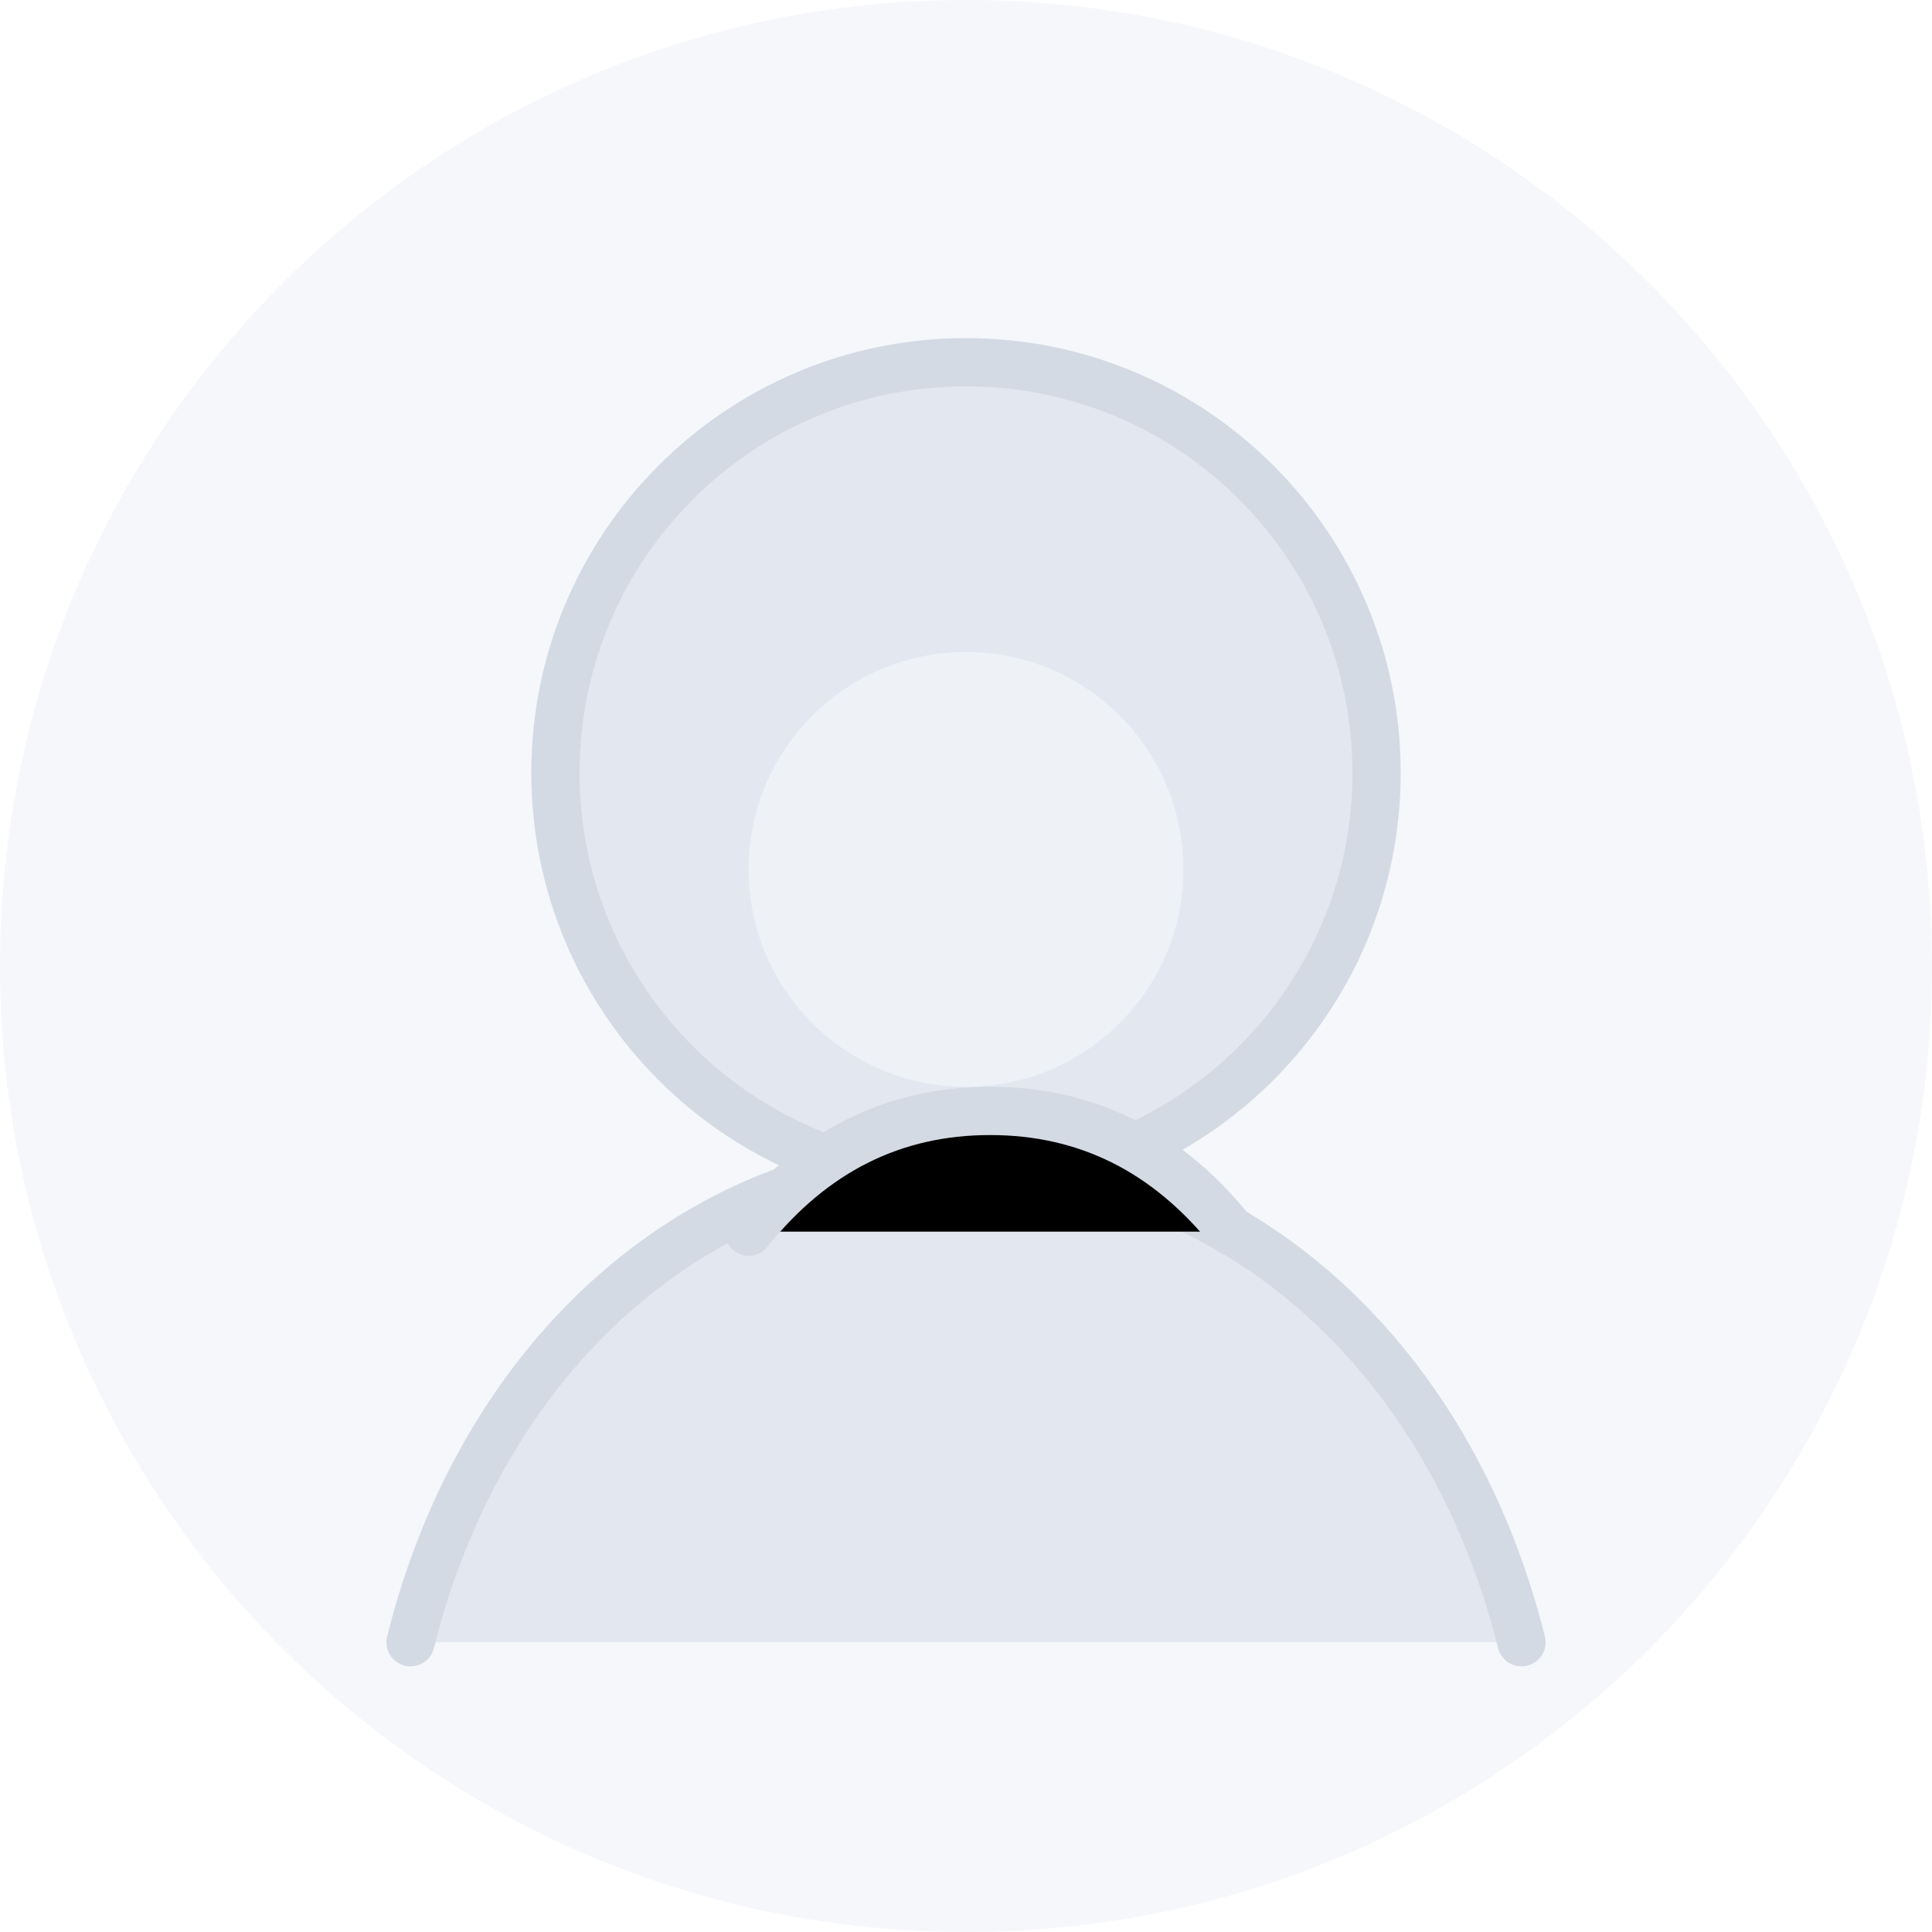
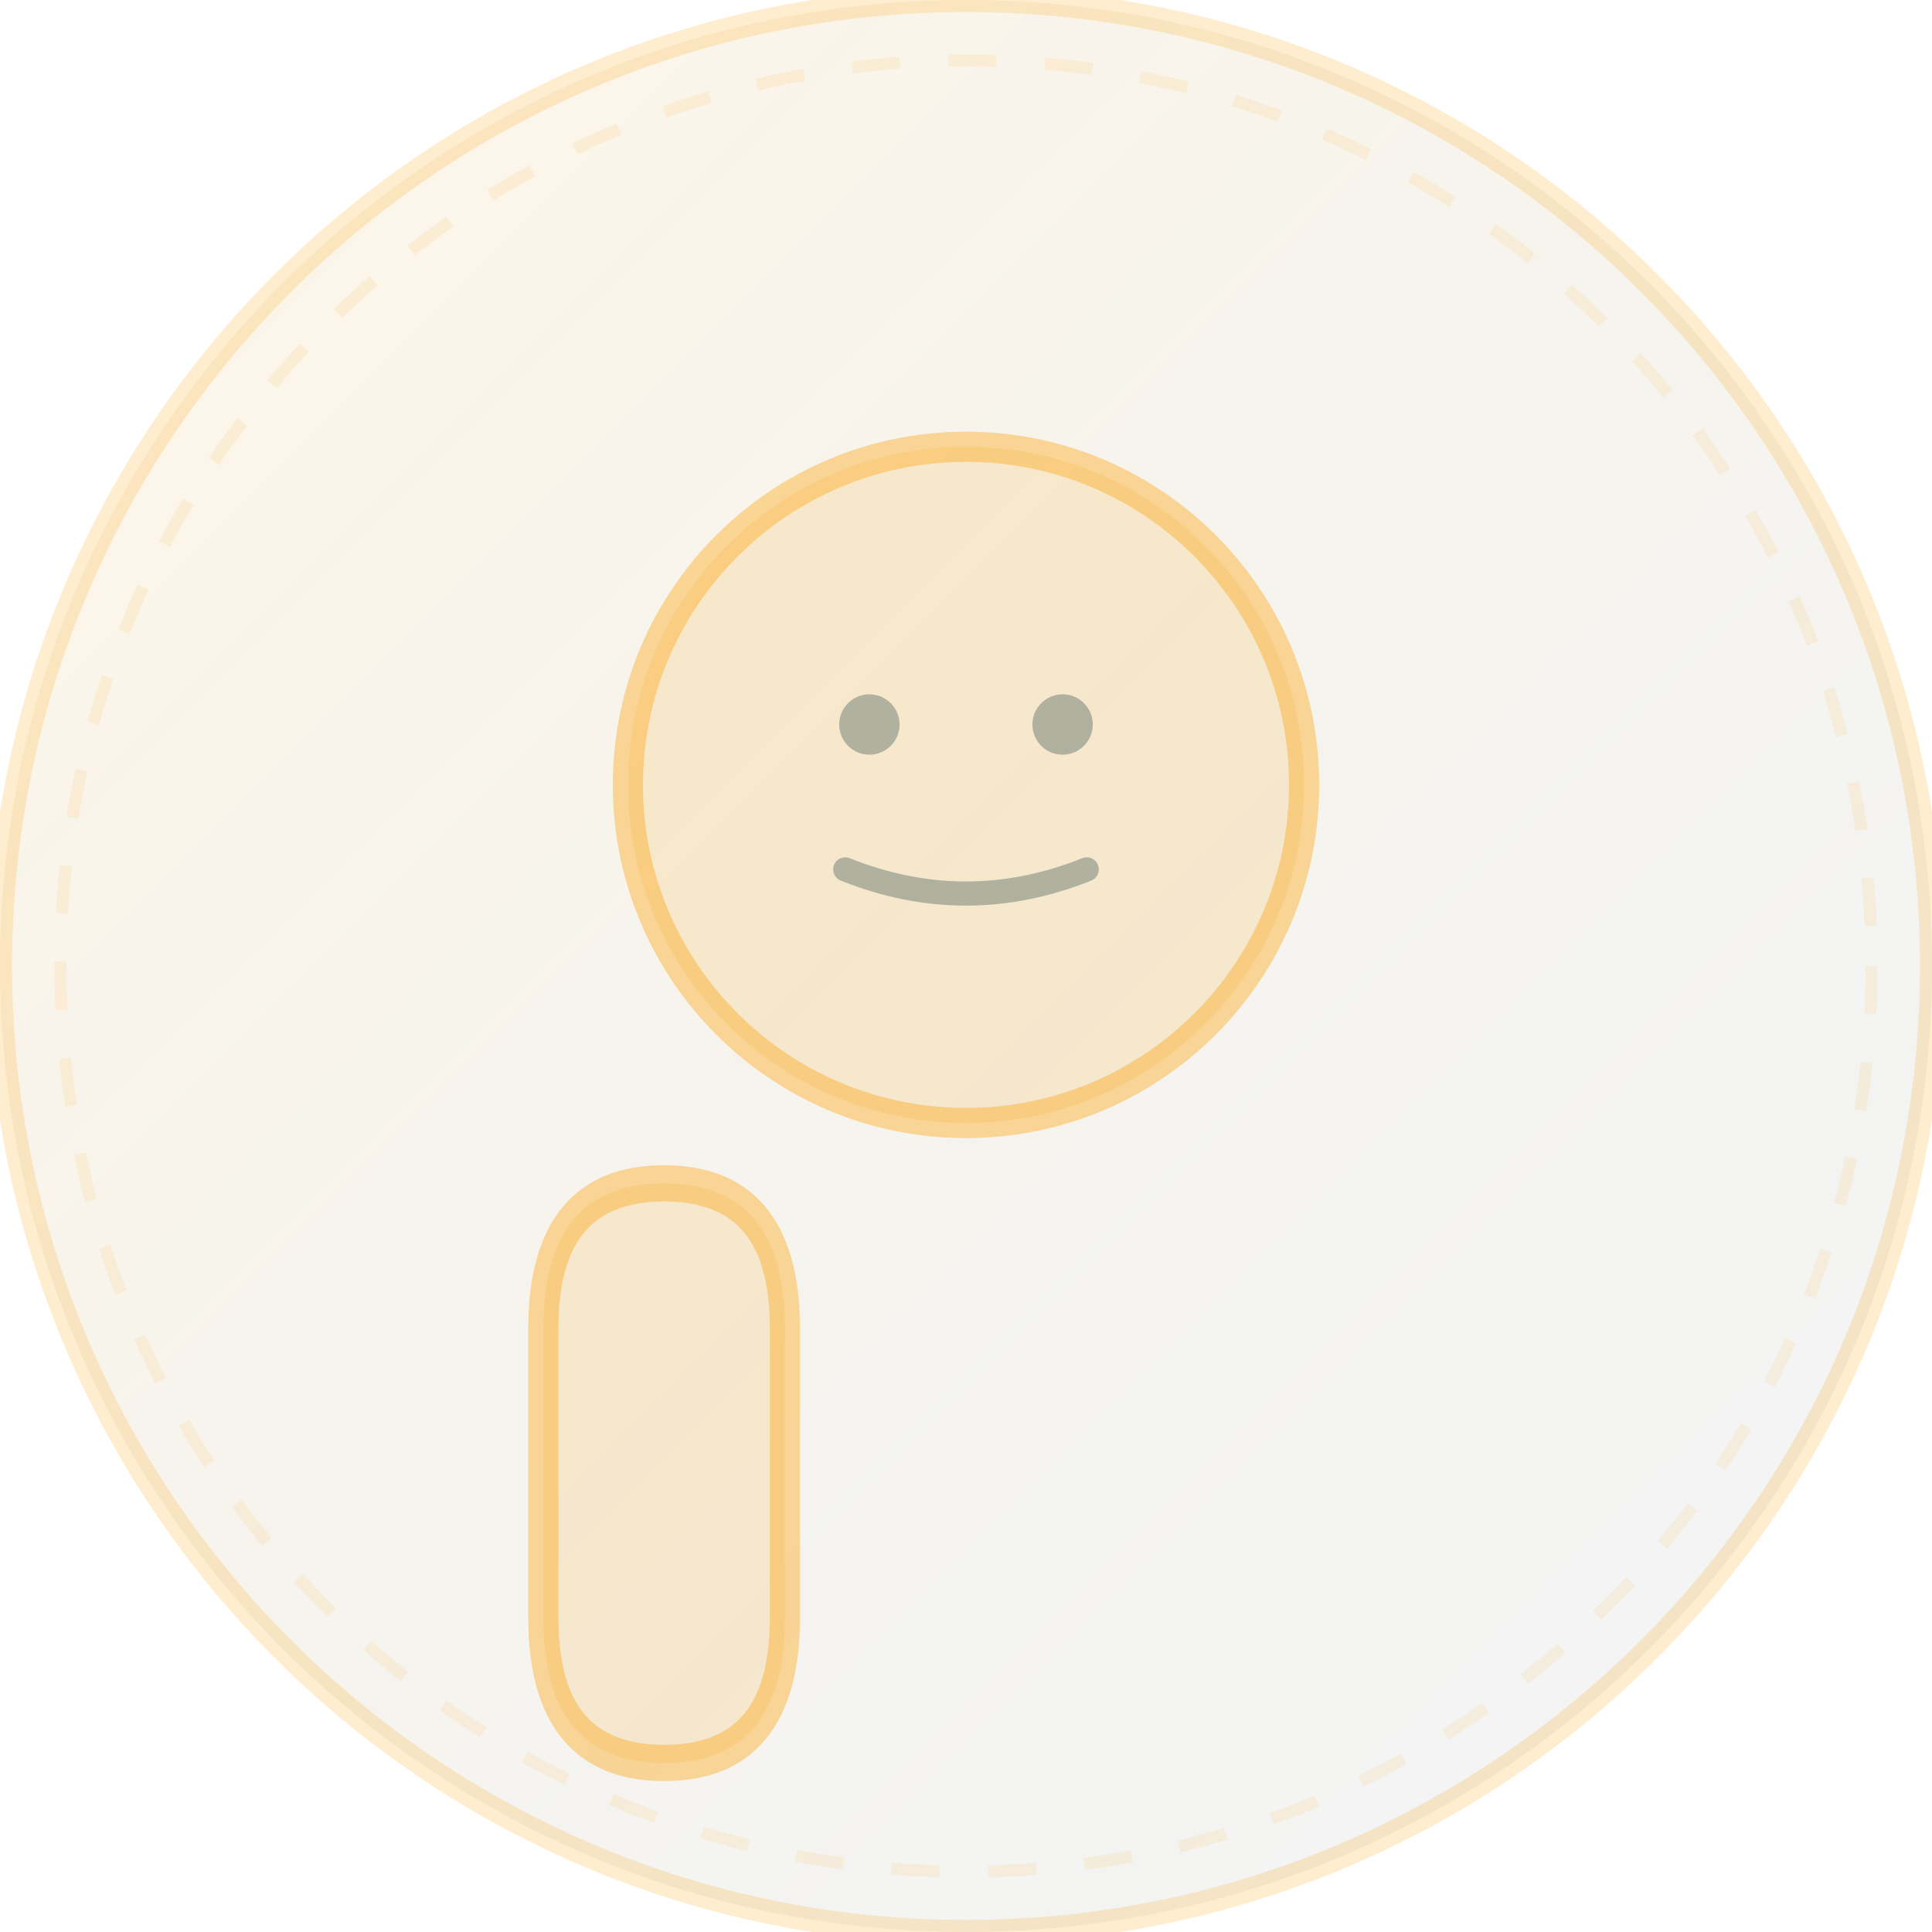
<svg xmlns="http://www.w3.org/2000/svg" width="160" height="160" viewBox="0 0 160 160" role="img" aria-label="Default avatar">
-   <rect width="160" height="160" rx="80" fill="#F5F7FB" />
-   <circle cx="80" cy="64" r="34" fill="#E3E8F0" stroke="#D4DAE4" stroke-width="4" />
-   <path d="M34 136c6-24 24-40 46-40s40 16 46 40" fill="#E3E8F0" stroke="#D4DAE4" stroke-width="4" stroke-linecap="round" />
-   <path d="M98 72c0 9.941-8.059 18-18 18s-18-8.059-18-18 8.059-18 18-18 18 8.059 18 18Z" fill="#F5F7FB" opacity="0.65" />
-   <path d="M62 102c5.333-6.667 12-10 20-10s14.667 3.333 20 10" stroke="#D4DAE4" stroke-width="4" stroke-linecap="round" />
+   <defs>
+     <linearGradient id="bgGradient" x1="0%" y1="0%" x2="100%" y2="100%">
+       <stop offset="0%" style="stop-color:#FCA50F;stop-opacity:0.1" />
+       <stop offset="100%" style="stop-color:#0D2F32;stop-opacity:0.05" />
+     </linearGradient>
+   </defs>
+   <circle cx="80" cy="80" r="80" fill="url(#bgGradient)" />
+   <circle cx="80" cy="80" r="80" fill="none" stroke="#FCA50F" stroke-width="2" stroke-opacity="0.2" />
+   <g transform="translate(80, 80)">
+     <circle cx="0" cy="-15" r="28" fill="#FCA50F" fill-opacity="0.15" stroke="#FCA50F" stroke-width="2.5" stroke-opacity="0.4" />
+     <path d="M-35 25 Q-35 15 -25 15 Q-15 15 -15 25 L-15 45 Q-15 55 -25 55 Q-35 55 -35 45 Z" fill="#FCA50F" fill-opacity="0.15" stroke="#FCA50F" stroke-width="2.5" stroke-opacity="0.4" transform="scale(1, 1.2)" />
+     <circle cx="-8" cy="-20" r="2.5" fill="#0D2F32" fill-opacity="0.3" />
+     <circle cx="8" cy="-20" r="2.5" fill="#0D2F32" fill-opacity="0.3" />
+     <path d="M-10 -8 Q0 -4 10 -8" stroke="#0D2F32" stroke-width="2" stroke-linecap="round" fill="none" stroke-opacity="0.3" />
+   </g>
+   <circle cx="80" cy="80" r="75" fill="none" stroke="#FCA50F" stroke-width="1" stroke-opacity="0.1" stroke-dasharray="4 4" />
</svg>
